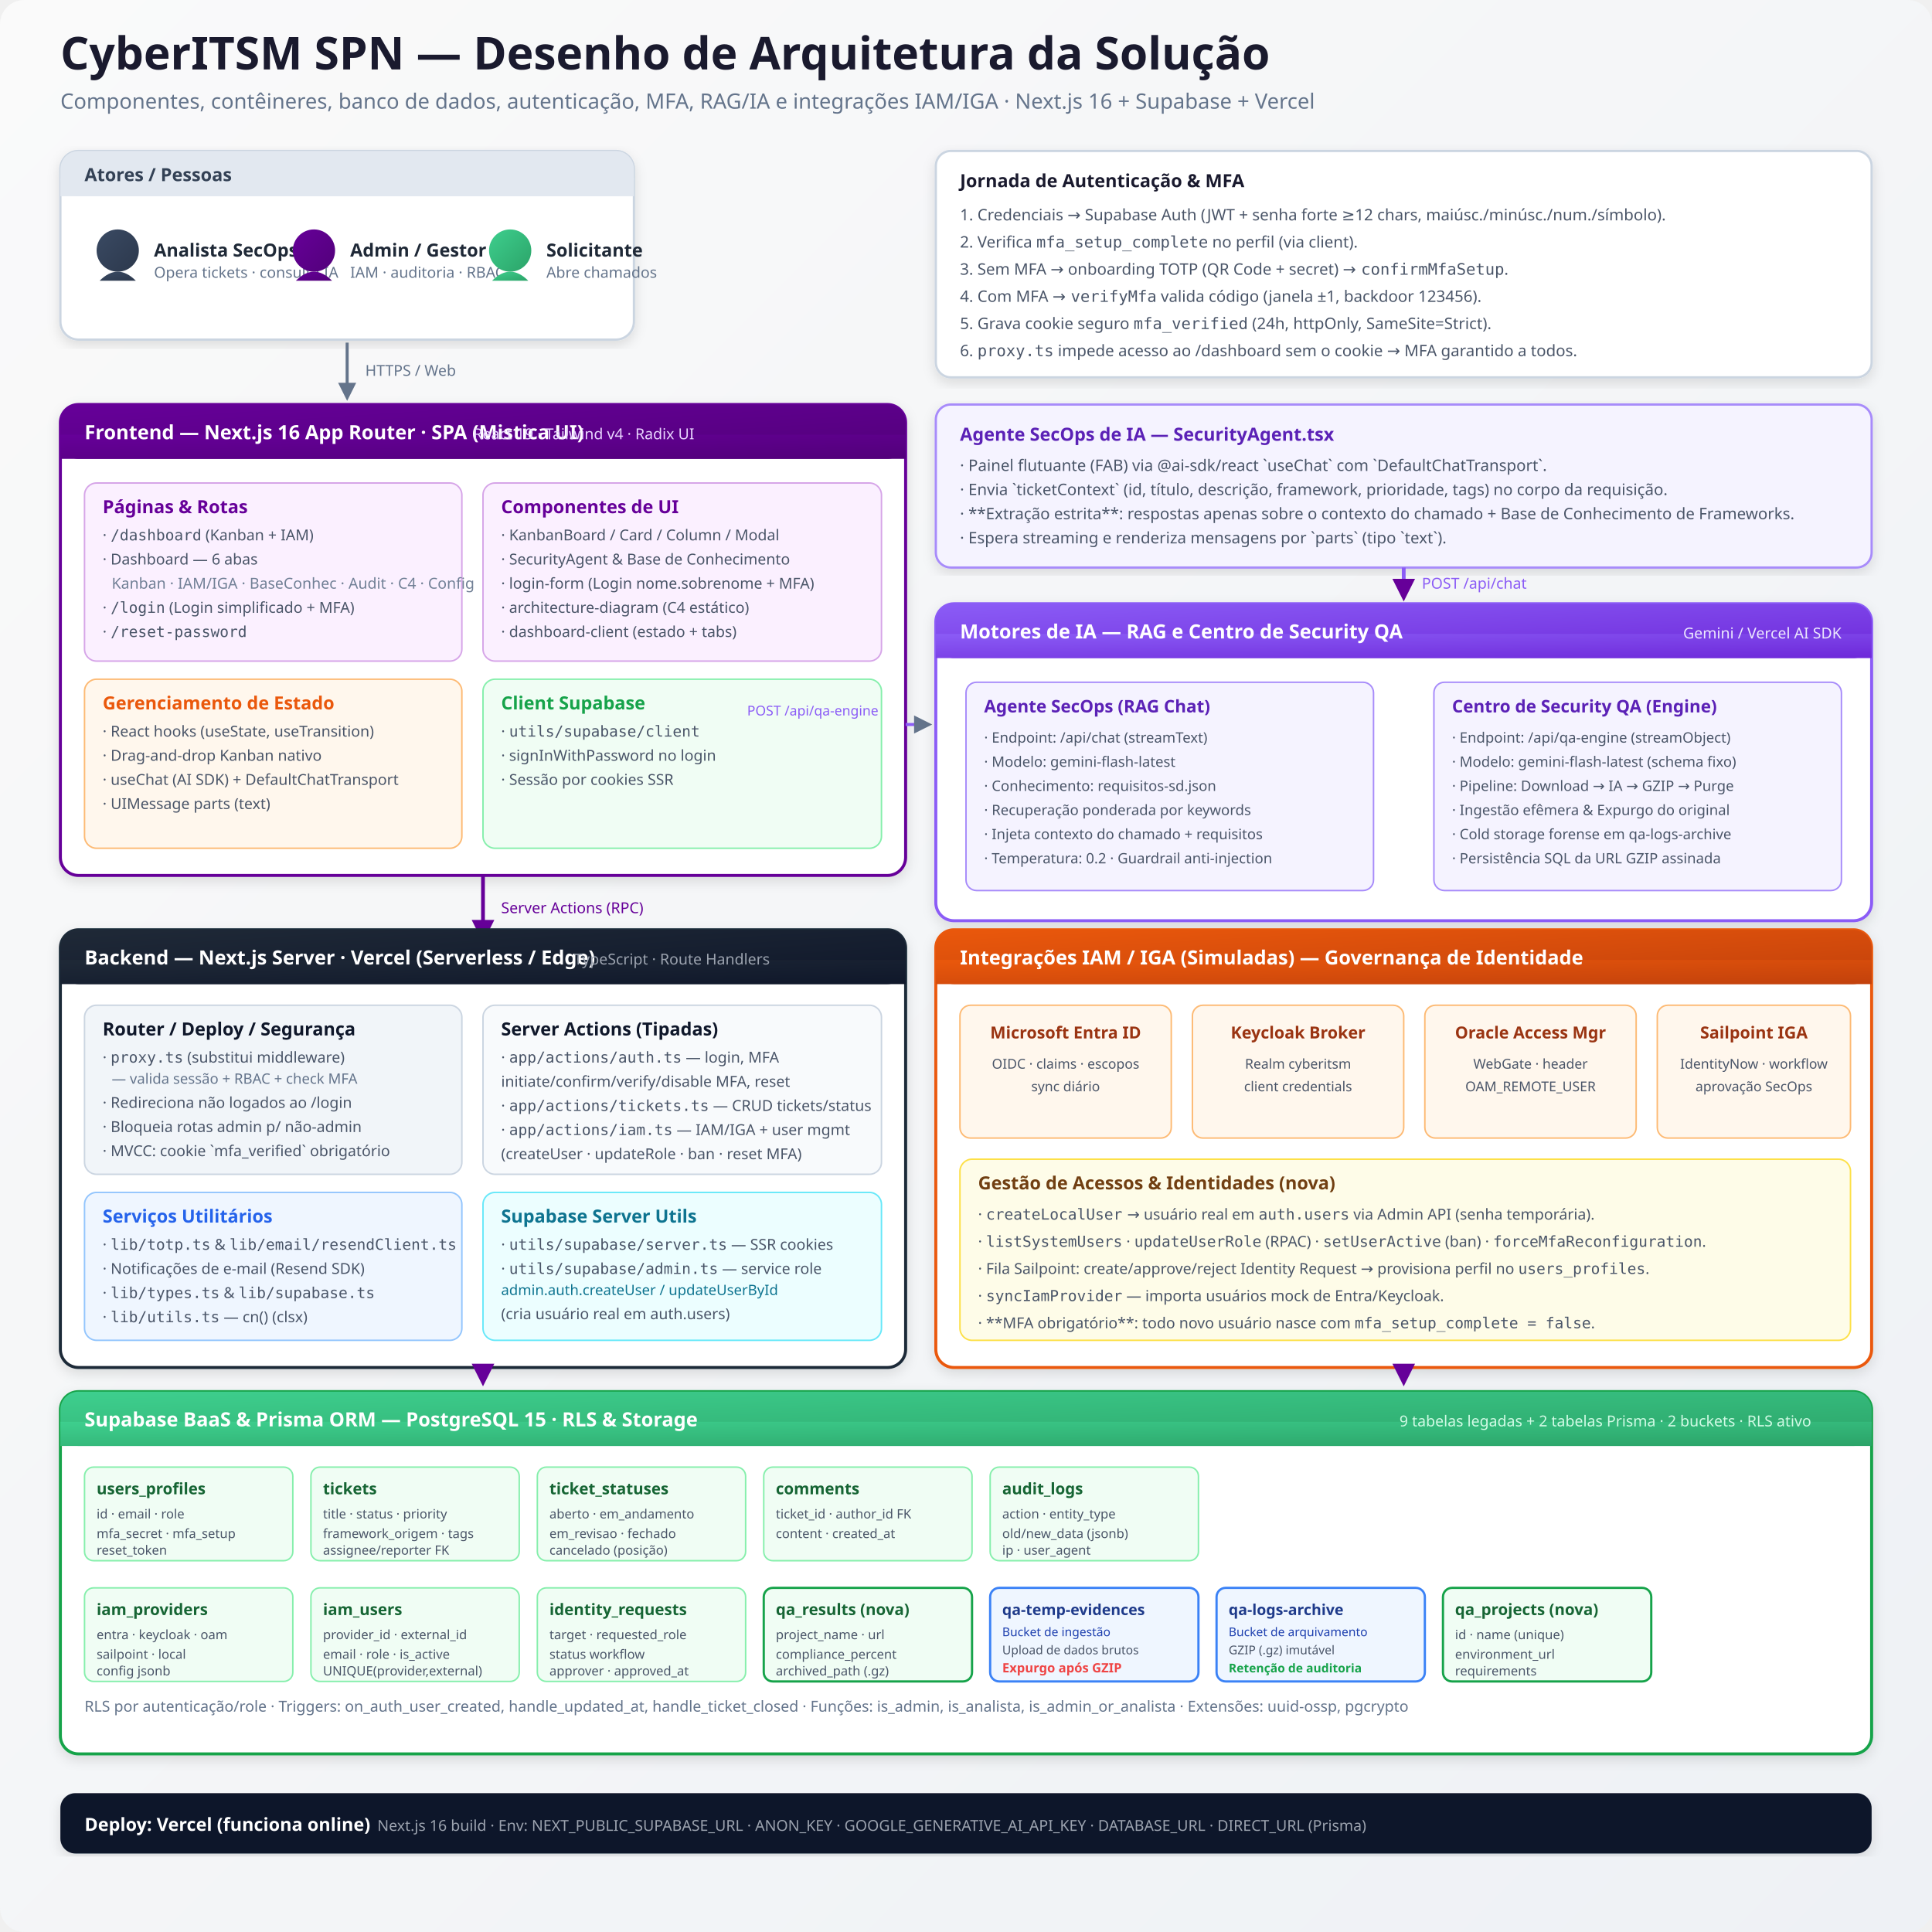
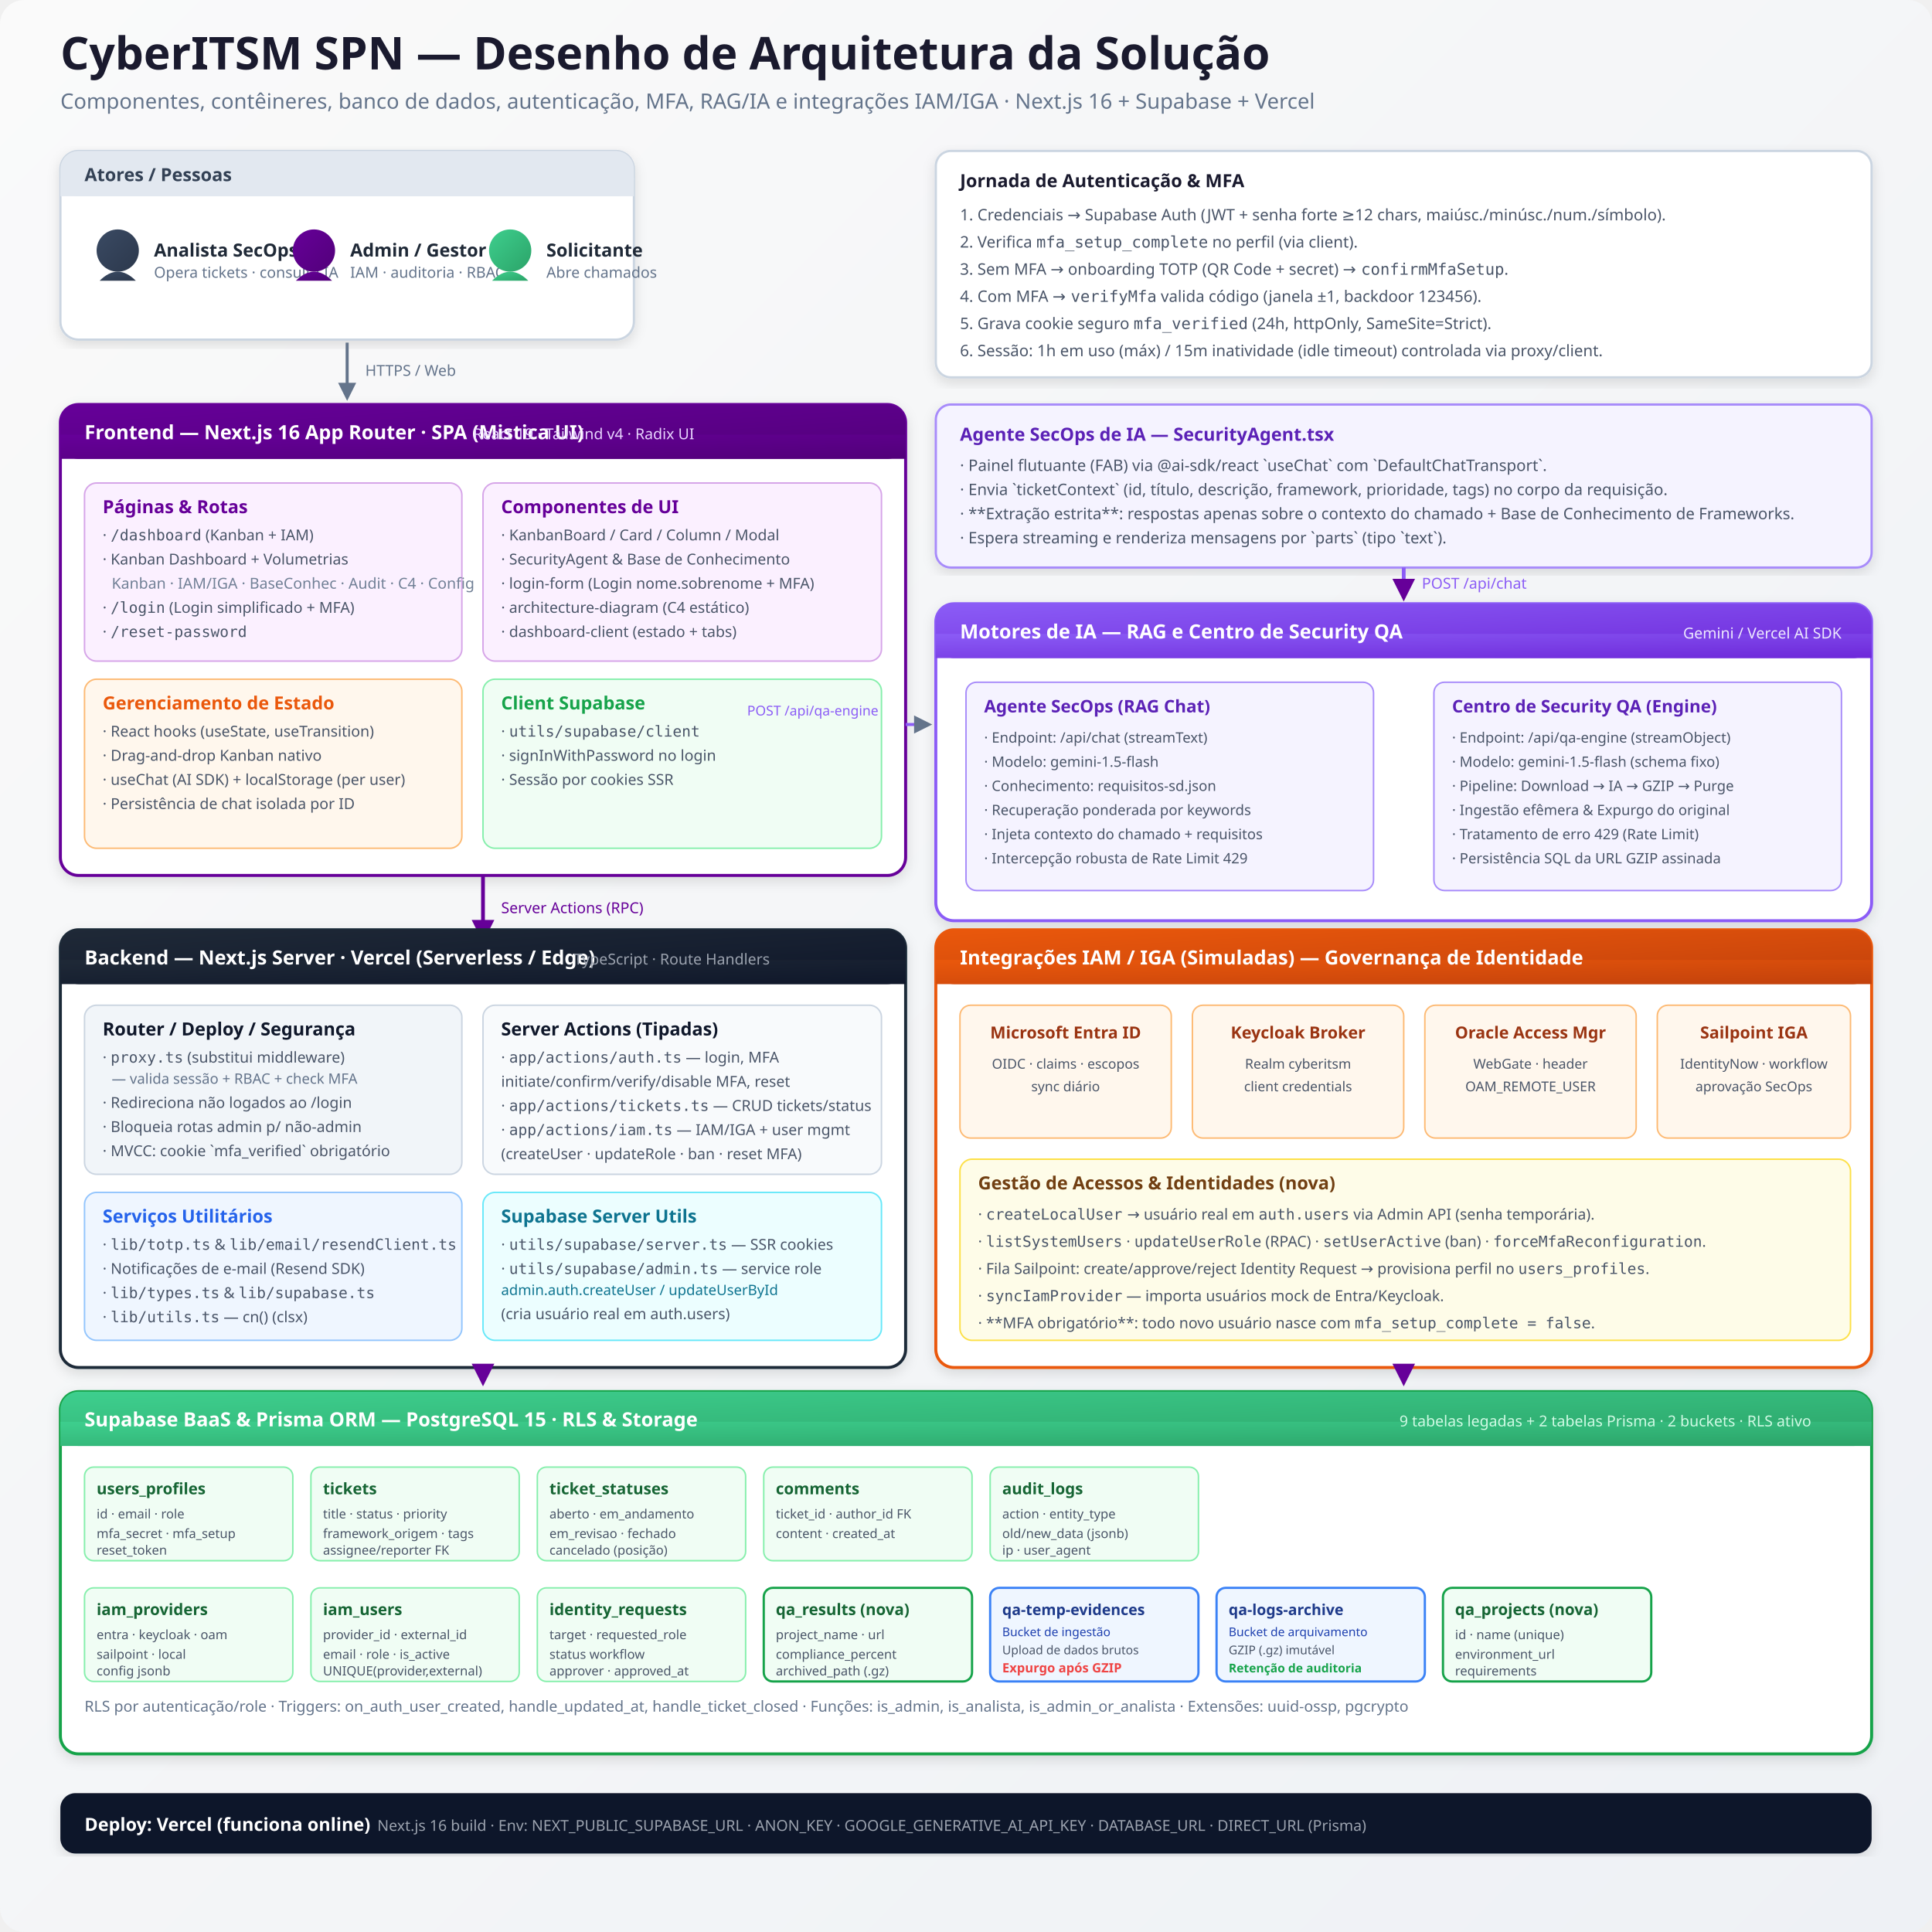
<svg xmlns="http://www.w3.org/2000/svg" viewBox="0 0 1280 1280" width="100%" height="100%">
  <defs>
    <linearGradient id="bg" x1="0%" y1="0%" x2="100%" y2="100%">
      <stop offset="0%" stop-color="#fafafa" />
      <stop offset="100%" stop-color="#eef1f5" />
    </linearGradient>
    <linearGradient id="gUser" x1="0%" y1="0%" x2="100%" y2="100%">
      <stop offset="0%" stop-color="#3a4a63" />
      <stop offset="100%" stop-color="#2c384c" />
    </linearGradient>
    <linearGradient id="gMistica" x1="0%" y1="0%" x2="100%" y2="100%">
      <stop offset="0%" stop-color="#660099" />
      <stop offset="100%" stop-color="#52007a" />
    </linearGradient>
    <linearGradient id="gVercel" x1="0%" y1="0%" x2="100%" y2="100%">
      <stop offset="0%" stop-color="#1f2937" />
      <stop offset="100%" stop-color="#0f172a" />
    </linearGradient>
    <linearGradient id="gGemini" x1="0%" y1="0%" x2="100%" y2="100%">
      <stop offset="0%" stop-color="#8b5cf6" />
      <stop offset="100%" stop-color="#6d28d9" />
    </linearGradient>
    <linearGradient id="gSupabase" x1="0%" y1="0%" x2="100%" y2="100%">
      <stop offset="0%" stop-color="#3ecf8e" />
      <stop offset="100%" stop-color="#2ba368" />
    </linearGradient>
    <linearGradient id="gIam" x1="0%" y1="0%" x2="100%" y2="100%">
      <stop offset="0%" stop-color="#ea580c" />
      <stop offset="100%" stop-color="#c2410c" />
    </linearGradient>
    <marker id="arrow" viewBox="0 0 10 10" refX="7" refY="5" markerWidth="6" markerHeight="6" orient="auto">
      <path d="M 0 0 L 10 5 L 0 10 z" fill="#64748b" />
    </marker>
    <marker id="arrowPri" viewBox="0 0 10 10" refX="7" refY="5" markerWidth="6" markerHeight="6" orient="auto">
      <path d="M 0 0 L 10 5 L 0 10 z" fill="#660099" />
    </marker>
    <filter id="shadow" x="-5%" y="-5%" width="110%" height="110%">
      <feDropShadow dx="0" dy="3" stdDeviation="4" flood-color="#000" flood-opacity="0.12" />
    </filter>
  </defs>
  <rect width="1280" height="1280" fill="url(#bg)" rx="16" />
  <text x="40" y="46" font-family="'Outfit','Segoe UI',sans-serif" font-size="30" font-weight="bold" fill="#1a1a2e">CyberITSM SPN — Desenho de Arquitetura da Solução</text>
  <text x="40" y="72" font-family="'Outfit','Segoe UI',sans-serif" font-size="14" fill="#64748b">Componentes, contêineres, banco de dados, autenticação, MFA, RAG/IA e integrações IAM/IGA · Next.js 16 + Supabase + Vercel</text>
  <g transform="translate(40,100)">
    <rect width="380" height="125" rx="12" fill="#ffffff" stroke="#cbd5e1" stroke-width="1.5" filter="url(#shadow)" />
    <rect x="0" y="0" width="380" height="30" rx="12" fill="#e2e8f0" />
    <rect x="0" y="18" width="380" height="12" fill="#e2e8f0" />
    <text x="16" y="20" font-family="'Outfit',sans-serif" font-size="12" font-weight="bold" fill="#334155">Atores / Pessoas</text>
    <g transform="translate(20,48)">
      <circle cx="18" cy="18" r="14" fill="url(#gUser)" />
      <path d="M 6 38 Q 18 26 30 38 Z" fill="url(#gUser)" />
      <text x="42" y="22" font-family="'Outfit',sans-serif" font-size="12" font-weight="bold" fill="#1f2937">Analista SecOps</text>
      <text x="42" y="36" font-family="'Outfit',sans-serif" font-size="10" fill="#64748b">Opera tickets · consulta IA</text>
    </g>
    <g transform="translate(150,48)">
      <circle cx="18" cy="18" r="14" fill="url(#gMistica)" />
      <path d="M 6 38 Q 18 26 30 38 Z" fill="url(#gMistica)" />
      <text x="42" y="22" font-family="'Outfit',sans-serif" font-size="12" font-weight="bold" fill="#1f2937">Admin / Gestor</text>
      <text x="42" y="36" font-family="'Outfit',sans-serif" font-size="10" fill="#64748b">IAM · auditoria · RBAC</text>
    </g>
    <g transform="translate(280,48)">
      <circle cx="18" cy="18" r="14" fill="url(#gSupabase)" />
      <path d="M 6 38 Q 18 26 30 38 Z" fill="url(#gSupabase)" />
      <text x="42" y="22" font-family="'Outfit',sans-serif" font-size="12" font-weight="bold" fill="#1f2937">Solicitante</text>
      <text x="42" y="36" font-family="'Outfit',sans-serif" font-size="10" fill="#64748b">Abre chamados</text>
    </g>
  </g>
  <line x1="230" y1="227" x2="230" y2="262" stroke="#64748b" stroke-width="2" marker-end="url(#arrow)" />
  <text x="242" y="249" font-family="'Outfit',sans-serif" font-size="10" fill="#64748b">HTTPS / Web</text>
  <g transform="translate(40,268)">
    <rect width="560" height="312" rx="12" fill="#ffffff" stroke="#660099" stroke-width="2" filter="url(#shadow)" />
    <rect width="560" height="36" rx="12" fill="url(#gMistica)" />
    <rect y="20" width="560" height="16" fill="url(#gMistica)" />
    <text x="16" y="23" font-family="'Outfit',sans-serif" font-size="13" font-weight="bold" fill="#ffffff">Frontend — Next.js 16 App Router · SPA (Mistica UI)</text>
    <text x="420" y="23" font-family="'Outfit',sans-serif" font-size="10" fill="#e9d5ff" text-anchor="end">React 19 · Tailwind v4 · Radix UI</text>
    <g transform="translate(16,52)">
      <rect width="250" height="118" rx="8" fill="#fbf0ff" stroke="#d6a5e8" />
      <text x="12" y="20" font-family="'Outfit',sans-serif" font-size="12" font-weight="bold" fill="#660099">Páginas &amp; Rotas</text>
      <text x="12" y="38" font-family="'Outfit',sans-serif" font-size="10" fill="#4a5568">· <tspan font-family="Consolas,monospace">/dashboard</tspan> (Kanban + IAM)</text>
-       <text x="12" y="54" font-family="'Outfit',sans-serif" font-size="10" fill="#4a5568">· Dashboard — 6 abas</text>
+       <text x="12" y="54" font-family="'Outfit',sans-serif" font-size="10" fill="#4a5568">· Kanban Dashboard + Volumetrias</text>
      <text x="18" y="70" font-family="'Outfit',sans-serif" font-size="10" fill="#718096">Kanban · IAM/IGA · BaseConhec · Audit · C4 · Config</text>
      <text x="12" y="86" font-family="'Outfit',sans-serif" font-size="10" fill="#4a5568">· <tspan font-family="Consolas,monospace">/login</tspan> (Login simplificado + MFA)</text>
      <text x="12" y="102" font-family="'Outfit',sans-serif" font-size="10" fill="#4a5568">· <tspan font-family="Consolas,monospace">/reset-password</tspan>
      </text>
    </g>
    <g transform="translate(280,52)">
      <rect width="264" height="118" rx="8" fill="#fbf0ff" stroke="#d6a5e8" />
      <text x="12" y="20" font-family="'Outfit',sans-serif" font-size="12" font-weight="bold" fill="#660099">Componentes de UI</text>
      <text x="12" y="38" font-family="'Outfit',sans-serif" font-size="10" fill="#4a5568">· KanbanBoard / Card / Column / Modal</text>
      <text x="12" y="54" font-family="'Outfit',sans-serif" font-size="10" fill="#4a5568">· SecurityAgent &amp; Base de Conhecimento</text>
      <text x="12" y="70" font-family="'Outfit',sans-serif" font-size="10" fill="#4a5568">· login-form (Login nome.sobrenome + MFA)</text>
      <text x="12" y="86" font-family="'Outfit',sans-serif" font-size="10" fill="#4a5568">· architecture-diagram (C4 estático)</text>
      <text x="12" y="102" font-family="'Outfit',sans-serif" font-size="10" fill="#4a5568">· dashboard-client (estado + tabs)</text>
    </g>
    <g transform="translate(16,182)">
      <rect width="250" height="112" rx="8" fill="#fff7ed" stroke="#fdba74" />
      <text x="12" y="20" font-family="'Outfit',sans-serif" font-size="12" font-weight="bold" fill="#ea580c">Gerenciamento de Estado</text>
      <text x="12" y="38" font-family="'Outfit',sans-serif" font-size="10" fill="#4a5568">· React hooks (useState, useTransition)</text>
      <text x="12" y="54" font-family="'Outfit',sans-serif" font-size="10" fill="#4a5568">· Drag-and-drop Kanban nativo</text>
-       <text x="12" y="70" font-family="'Outfit',sans-serif" font-size="10" fill="#4a5568">· useChat (AI SDK) + DefaultChatTransport</text>
-       <text x="12" y="86" font-family="'Outfit',sans-serif" font-size="10" fill="#4a5568">· UIMessage parts (text)</text>
+       <text x="12" y="70" font-family="'Outfit',sans-serif" font-size="10" fill="#4a5568">· useChat (AI SDK) + localStorage (per user)</text>
+       <text x="12" y="86" font-family="'Outfit',sans-serif" font-size="10" fill="#4a5568">· Persistência de chat isolada por ID</text>
    </g>
    <g transform="translate(280,182)">
      <rect width="264" height="112" rx="8" fill="#f0fdf4" stroke="#86efac" />
      <text x="12" y="20" font-family="'Outfit',sans-serif" font-size="12" font-weight="bold" fill="#16a34a">Client Supabase</text>
      <text x="12" y="38" font-family="'Outfit',sans-serif" font-size="10" fill="#4a5568">· <tspan font-family="Consolas,monospace">utils/supabase/client</tspan>
      </text>
      <text x="12" y="54" font-family="'Outfit',sans-serif" font-size="10" fill="#4a5568">· signInWithPassword no login</text>
      <text x="12" y="70" font-family="'Outfit',sans-serif" font-size="10" fill="#4a5568">· Sessão por cookies SSR</text>
    </g>
  </g>
  <g transform="translate(620,100)">
    <rect width="620" height="150" rx="10" fill="#ffffff" stroke="#cbd5e1" stroke-width="1.5" filter="url(#shadow)" />
    <text x="16" y="24" font-family="'Outfit',sans-serif" font-size="12" font-weight="bold" fill="#1a1a2e">Jornada de Autenticação &amp; MFA</text>
    <text x="16" y="46" font-family="'Outfit',sans-serif" font-size="10.5" fill="#4a5568">1. Credenciais → Supabase Auth (JWT + senha forte ≥12 chars, maiúsc./minúsc./num./símbolo).</text>
    <text x="16" y="64" font-family="'Outfit',sans-serif" font-size="10.5" fill="#4a5568">2. Verifica <tspan font-family="Consolas,monospace">mfa_setup_complete</tspan> no perfil (via client).</text>
    <text x="16" y="82" font-family="'Outfit',sans-serif" font-size="10.5" fill="#4a5568">3. Sem MFA → onboarding TOTP (QR Code + secret) → <tspan font-family="Consolas,monospace">confirmMfaSetup</tspan>.</text>
    <text x="16" y="100" font-family="'Outfit',sans-serif" font-size="10.5" fill="#4a5568">4. Com MFA → <tspan font-family="Consolas,monospace">verifyMfa</tspan> valida código (janela ±1, backdoor 123456).</text>
    <text x="16" y="118" font-family="'Outfit',sans-serif" font-size="10.5" fill="#4a5568">5. Grava cookie seguro <tspan font-family="Consolas,monospace">mfa_verified</tspan> (24h, httpOnly, SameSite=Strict).</text>
-     <text x="16" y="136" font-family="'Outfit',sans-serif" font-size="10.5" fill="#4a5568">6. <tspan font-family="Consolas,monospace">proxy.ts</tspan> impede acesso ao /dashboard sem o cookie → MFA garantido a todos.</text>
+     <text x="16" y="136" font-family="'Outfit',sans-serif" font-size="10.5" fill="#4a5568">6. Sessão: 1h em uso (máx) / 15m inatividade (idle timeout) controlada via proxy/client.</text>
  </g>
  <g transform="translate(620,268)">
    <rect width="620" height="108" rx="10" fill="#f5f3ff" stroke="#a78bfa" stroke-width="1.5" filter="url(#shadow)" />
    <text x="16" y="24" font-family="'Outfit',sans-serif" font-size="12" font-weight="bold" fill="#5b21b6">Agente SecOps de IA — SecurityAgent.tsx</text>
    <text x="16" y="44" font-family="'Outfit',sans-serif" font-size="10.5" fill="#4a5568">· Painel flutuante (FAB) via @ai-sdk/react `useChat` com `DefaultChatTransport`.</text>
    <text x="16" y="60" font-family="'Outfit',sans-serif" font-size="10.5" fill="#4a5568">· Envia `ticketContext` (id, título, descrição, framework, prioridade, tags) no corpo da requisição.</text>
    <text x="16" y="76" font-family="'Outfit',sans-serif" font-size="10.5" fill="#4a5568">· **Extração estrita**: respostas apenas sobre o contexto do chamado + Base de Conhecimento de Frameworks.</text>
    <text x="16" y="92" font-family="'Outfit',sans-serif" font-size="10.5" fill="#4a5568">· Espera streaming e renderiza mensagens por `parts` (tipo `text`).</text>
  </g>
  <line x1="930" y1="376" x2="930" y2="394" stroke="#8b5cf6" stroke-width="2.5" marker-end="url(#arrowPri)" />
  <text x="942" y="390" font-family="'Outfit',sans-serif" font-size="10" fill="#8b5cf6">POST /api/chat</text>
  <line x1="600" y1="480" x2="614" y2="480" stroke="#8b5cf6" stroke-width="2" marker-end="url(#arrow)" />
  <text x="495" y="474" font-family="'Outfit',sans-serif" font-size="9" fill="#8b5cf6">POST /api/qa-engine</text>
  <g transform="translate(620,400)">
    <rect width="620" height="210" rx="12" fill="#ffffff" stroke="#8b5cf6" stroke-width="2" filter="url(#shadow)" />
    <rect width="620" height="36" rx="12" fill="url(#gGemini)" />
    <rect y="20" width="620" height="16" fill="url(#gGemini)" />
    <text x="16" y="23" font-family="'Outfit',sans-serif" font-size="13" font-weight="bold" fill="#ffffff">Motores de IA — RAG e Centro de Security QA</text>
    <text x="600" y="23" font-family="'Outfit',sans-serif" font-size="10" fill="#ede9fe" text-anchor="end">Gemini / Vercel AI SDK</text>
    <g transform="translate(20,52)">
      <rect width="270" height="138" rx="7" fill="#f5f3ff" stroke="#a78bfa" />
      <text x="12" y="20" font-family="'Outfit',sans-serif" font-size="11.5" font-weight="bold" fill="#5b21b6">Agente SecOps (RAG Chat)</text>
      <text x="12" y="40" font-family="'Outfit',sans-serif" font-size="9.5" fill="#4a5568">· Endpoint: /api/chat (streamText)</text>
-       <text x="12" y="56" font-family="'Outfit',sans-serif" font-size="9.5" fill="#4a5568">· Modelo: gemini-flash-latest</text>
+       <text x="12" y="56" font-family="'Outfit',sans-serif" font-size="9.5" fill="#4a5568">· Modelo: gemini-1.5-flash</text>
      <text x="12" y="72" font-family="'Outfit',sans-serif" font-size="9.5" fill="#4a5568">· Conhecimento: requisitos-sd.json</text>
      <text x="12" y="88" font-family="'Outfit',sans-serif" font-size="9.5" fill="#4a5568">· Recuperação ponderada por keywords</text>
      <text x="12" y="104" font-family="'Outfit',sans-serif" font-size="9.5" fill="#4a5568">· Injeta contexto do chamado + requisitos</text>
-       <text x="12" y="120" font-family="'Outfit',sans-serif" font-size="9.5" fill="#4a5568">· Temperatura: 0.2 · Guardrail anti-injection</text>
+       <text x="12" y="120" font-family="'Outfit',sans-serif" font-size="9.5" fill="#4a5568">· Intercepção robusta de Rate Limit 429</text>
    </g>
    <g transform="translate(330,52)">
      <rect width="270" height="138" rx="7" fill="#f5f3ff" stroke="#a78bfa" />
      <text x="12" y="20" font-family="'Outfit',sans-serif" font-size="11.5" font-weight="bold" fill="#5b21b6">Centro de Security QA (Engine)</text>
      <text x="12" y="40" font-family="'Outfit',sans-serif" font-size="9.5" fill="#4a5568">· Endpoint: /api/qa-engine (streamObject)</text>
-       <text x="12" y="56" font-family="'Outfit',sans-serif" font-size="9.5" fill="#4a5568">· Modelo: gemini-flash-latest (schema fixo)</text>
+       <text x="12" y="56" font-family="'Outfit',sans-serif" font-size="9.5" fill="#4a5568">· Modelo: gemini-1.5-flash (schema fixo)</text>
      <text x="12" y="72" font-family="'Outfit',sans-serif" font-size="9.5" fill="#4a5568">· Pipeline: Download → IA → GZIP → Purge</text>
      <text x="12" y="88" font-family="'Outfit',sans-serif" font-size="9.5" fill="#4a5568">· Ingestão efêmera &amp; Expurgo do original</text>
-       <text x="12" y="104" font-family="'Outfit',sans-serif" font-size="9.5" fill="#4a5568">· Cold storage forense em qa-logs-archive</text>
+       <text x="12" y="104" font-family="'Outfit',sans-serif" font-size="9.5" fill="#4a5568">· Tratamento de erro 429 (Rate Limit)</text>
      <text x="12" y="120" font-family="'Outfit',sans-serif" font-size="9.5" fill="#4a5568">· Persistência SQL da URL GZIP assinada</text>
    </g>
  </g>
  <line x1="320" y1="580" x2="320" y2="620" stroke="#660099" stroke-width="2.5" marker-end="url(#arrowPri)" />
  <text x="332" y="605" font-family="'Outfit',sans-serif" font-size="10" fill="#660099">Server Actions (RPC)</text>
  <g transform="translate(40,616)">
    <rect width="560" height="290" rx="12" fill="#ffffff" stroke="#1f2937" stroke-width="2" filter="url(#shadow)" />
    <rect width="560" height="36" rx="12" fill="url(#gVercel)" />
    <rect y="20" width="560" height="16" fill="url(#gVercel)" />
    <text x="16" y="23" font-family="'Outfit',sans-serif" font-size="13" font-weight="bold" fill="#ffffff">Backend — Next.js Server · Vercel (Serverless / Edge)</text>
    <text x="470" y="23" font-family="'Outfit',sans-serif" font-size="10" fill="#9ca3af" text-anchor="end">TypeScript · Route Handlers</text>
    <g transform="translate(16,50)">
      <rect width="250" height="112" rx="8" fill="#f1f5f9" stroke="#cbd5e1" />
      <text x="12" y="20" font-family="'Outfit',sans-serif" font-size="12" font-weight="bold" fill="#0f172a">Router / Deploy / Segurança</text>
      <text x="12" y="38" font-family="'Outfit',sans-serif" font-size="10" fill="#4a5568">· <tspan font-family="Consolas,monospace">proxy.ts</tspan> (substitui middleware)</text>
      <text x="18" y="52" font-family="'Outfit',sans-serif" font-size="9.5" fill="#64748b">— valida sessão + RBAC + check MFA</text>
      <text x="12" y="68" font-family="'Outfit',sans-serif" font-size="10" fill="#4a5568">· Redireciona não logados ao /login</text>
      <text x="12" y="84" font-family="'Outfit',sans-serif" font-size="10" fill="#4a5568">· Bloqueia rotas admin p/ não-admin</text>
      <text x="12" y="100" font-family="'Outfit',sans-serif" font-size="10" fill="#4a5568">· MVCC: cookie `mfa_verified` obrigatório</text>
    </g>
    <g transform="translate(280,50)">
      <rect width="264" height="112" rx="8" fill="#f8fafc" stroke="#cbd5e1" />
      <text x="12" y="20" font-family="'Outfit',sans-serif" font-size="12" font-weight="bold" fill="#0f172a">Server Actions (Tipadas)</text>
      <text x="12" y="38" font-family="'Outfit',sans-serif" font-size="10" fill="#4a5568">· <tspan font-family="Consolas,monospace">app/actions/auth.ts</tspan> — login, MFA</text>
      <text x="12" y="54" font-family="'Outfit',sans-serif" font-size="10" fill="#4a5568">  initiate/confirm/verify/disable MFA, reset</text>
      <text x="12" y="70" font-family="'Outfit',sans-serif" font-size="10" fill="#4a5568">· <tspan font-family="Consolas,monospace">app/actions/tickets.ts</tspan> — CRUD tickets/status</text>
      <text x="12" y="86" font-family="'Outfit',sans-serif" font-size="10" fill="#4a5568">· <tspan font-family="Consolas,monospace">app/actions/iam.ts</tspan> — IAM/IGA + user mgmt</text>
      <text x="12" y="102" font-family="'Outfit',sans-serif" font-size="10" fill="#4a5568">  (createUser · updateRole · ban · reset MFA)</text>
    </g>
    <g transform="translate(16,174)">
      <rect width="250" height="98" rx="8" fill="#eff6ff" stroke="#93c5fd" />
      <text x="12" y="20" font-family="'Outfit',sans-serif" font-size="12" font-weight="bold" fill="#2563eb">Serviços Utilitários</text>
      <text x="12" y="38" font-family="'Outfit',sans-serif" font-size="10" fill="#4a5568">· <tspan font-family="Consolas,monospace">lib/totp.ts</tspan> &amp; <tspan font-family="Consolas,monospace">lib/email/resendClient.ts</tspan>
      </text>
      <text x="12" y="54" font-family="'Outfit',sans-serif" font-size="10" fill="#4a5568">· Notificações de e-mail (Resend SDK)</text>
      <text x="12" y="70" font-family="'Outfit',sans-serif" font-size="10" fill="#4a5568">· <tspan font-family="Consolas,monospace">lib/types.ts</tspan> &amp; <tspan font-family="Consolas,monospace">lib/supabase.ts</tspan>
      </text>
      <text x="12" y="86" font-family="'Outfit',sans-serif" font-size="10" fill="#4a5568">· <tspan font-family="Consolas,monospace">lib/utils.ts</tspan> — cn() (clsx)</text>
    </g>
    <g transform="translate(280,174)">
      <rect width="264" height="98" rx="8" fill="#ecfeff" stroke="#67e8f9" />
      <text x="12" y="20" font-family="'Outfit',sans-serif" font-size="12" font-weight="bold" fill="#0e7490">Supabase Server Utils</text>
      <text x="12" y="38" font-family="'Outfit',sans-serif" font-size="10" fill="#4a5568">· <tspan font-family="Consolas,monospace">utils/supabase/server.ts</tspan> — SSR cookies</text>
      <text x="12" y="54" font-family="'Outfit',sans-serif" font-size="10" fill="#4a5568">· <tspan font-family="Consolas,monospace">utils/supabase/admin.ts</tspan> — service role</text>
      <text x="12" y="68" font-family="'Outfit',sans-serif" font-size="9.5" fill="#0e7490">  admin.auth.createUser / updateUserById</text>
      <text x="12" y="84" font-family="'Outfit',sans-serif" font-size="10" fill="#4a5568">  (cria usuário real em auth.users)</text>
    </g>
  </g>
  <g transform="translate(620,616)">
    <rect width="620" height="290" rx="12" fill="#ffffff" stroke="#ea580c" stroke-width="2" filter="url(#shadow)" />
    <rect width="620" height="36" rx="12" fill="url(#gIam)" />
    <rect y="20" width="620" height="16" fill="url(#gIam)" />
    <text x="16" y="23" font-family="'Outfit',sans-serif" font-size="13" font-weight="bold" fill="#ffffff">Integrações IAM / IGA (Simuladas) — Governança de Identidade</text>
    <g transform="translate(16,50)">
      <rect width="140" height="88" rx="7" fill="#fff7ed" stroke="#fdba74" />
      <text x="70" y="22" font-family="'Outfit',sans-serif" font-size="11" font-weight="bold" fill="#9a3412" text-anchor="middle">Microsoft Entra ID</text>
      <text x="70" y="42" font-family="'Outfit',sans-serif" font-size="9" fill="#4a5568" text-anchor="middle">OIDC · claims · escopos</text>
      <text x="70" y="57" font-family="'Outfit',sans-serif" font-size="9" fill="#4a5568" text-anchor="middle">sync diário</text>
    </g>
    <g transform="translate(170,50)">
      <rect width="140" height="88" rx="7" fill="#fff7ed" stroke="#fdba74" />
      <text x="70" y="22" font-family="'Outfit',sans-serif" font-size="11" font-weight="bold" fill="#9a3412" text-anchor="middle">Keycloak Broker</text>
      <text x="70" y="42" font-family="'Outfit',sans-serif" font-size="9" fill="#4a5568" text-anchor="middle">Realm cyberitsm</text>
      <text x="70" y="57" font-family="'Outfit',sans-serif" font-size="9" fill="#4a5568" text-anchor="middle">client credentials</text>
    </g>
    <g transform="translate(324,50)">
      <rect width="140" height="88" rx="7" fill="#fff7ed" stroke="#fdba74" />
      <text x="70" y="22" font-family="'Outfit',sans-serif" font-size="11" font-weight="bold" fill="#9a3412" text-anchor="middle">Oracle Access Mgr</text>
      <text x="70" y="42" font-family="'Outfit',sans-serif" font-size="9" fill="#4a5568" text-anchor="middle">WebGate · header</text>
      <text x="70" y="57" font-family="'Outfit',sans-serif" font-size="9" fill="#4a5568" text-anchor="middle">OAM_REMOTE_USER</text>
    </g>
    <g transform="translate(478,50)">
      <rect width="128" height="88" rx="7" fill="#fff7ed" stroke="#fdba74" />
      <text x="64" y="22" font-family="'Outfit',sans-serif" font-size="11" font-weight="bold" fill="#9a3412" text-anchor="middle">Sailpoint IGA</text>
      <text x="64" y="42" font-family="'Outfit',sans-serif" font-size="9" fill="#4a5568" text-anchor="middle">IdentityNow · workflow</text>
      <text x="64" y="57" font-family="'Outfit',sans-serif" font-size="9" fill="#4a5568" text-anchor="middle">aprovação SecOps</text>
    </g>
    <g transform="translate(16,152)">
      <rect width="590" height="120" rx="8" fill="#fefce8" stroke="#fde047" />
      <text x="12" y="20" font-family="'Outfit',sans-serif" font-size="12" font-weight="bold" fill="#713f12">Gestão de Acessos &amp; Identidades (nova)</text>
      <text x="12" y="40" font-family="'Outfit',sans-serif" font-size="10" fill="#4a5568">· <tspan font-family="Consolas,monospace">createLocalUser</tspan> → usuário real em <tspan font-family="Consolas,monospace">auth.users</tspan> via Admin API (senha temporária).</text>
      <text x="12" y="58" font-family="'Outfit',sans-serif" font-size="10" fill="#4a5568">· <tspan font-family="Consolas,monospace">listSystemUsers</tspan> · <tspan font-family="Consolas,monospace">updateUserRole</tspan> (RPAC) · <tspan font-family="Consolas,monospace">setUserActive</tspan> (ban) · <tspan font-family="Consolas,monospace">forceMfaReconfiguration</tspan>.</text>
      <text x="12" y="76" font-family="'Outfit',sans-serif" font-size="10" fill="#4a5568">· Fila Sailpoint: create/approve/reject Identity Request → provisiona perfil no <tspan font-family="Consolas,monospace">users_profiles</tspan>.</text>
      <text x="12" y="94" font-family="'Outfit',sans-serif" font-size="10" fill="#4a5568">· <tspan font-family="Consolas,monospace">syncIamProvider</tspan> — importa usuários mock de Entra/Keycloak.</text>
      <text x="12" y="112" font-family="'Outfit',sans-serif" font-size="10" fill="#4a5568">· **MFA obrigatório**: todo novo usuário nasce com <tspan font-family="Consolas,monospace">mfa_setup_complete = false</tspan>.</text>
    </g>
  </g>
  <line x1="320" y1="906" x2="320" y2="914" stroke="#660099" stroke-width="2.5" marker-end="url(#arrowPri)" />
  <line x1="930" y1="906" x2="930" y2="914" stroke="#ea580c" stroke-width="2.5" marker-end="url(#arrowPri)" />
  <g transform="translate(40,922)">
    <rect width="1200" height="240" rx="12" fill="#ffffff" stroke="#16a34a" stroke-width="2" filter="url(#shadow)" />
    <rect width="1200" height="36" rx="12" fill="url(#gSupabase)" />
    <rect y="20" width="1200" height="16" fill="url(#gSupabase)" />
    <text x="16" y="23" font-family="'Outfit',sans-serif" font-size="13" font-weight="bold" fill="#ffffff">Supabase BaaS &amp; Prisma ORM — PostgreSQL 15 · RLS &amp; Storage</text>
    <text x="1160" y="23" font-family="'Outfit',sans-serif" font-size="10" fill="#d1fae5" text-anchor="end">9 tabelas legadas + 2 tabelas Prisma · 2 buckets · RLS ativo</text>
    <g transform="translate(16,50)">
      <rect width="138" height="62" rx="6" fill="#f0fdf4" stroke="#86efac" />
      <text x="8" y="18" font-family="'Outfit',sans-serif" font-size="10.5" font-weight="bold" fill="#166534">users_profiles</text>
      <text x="8" y="34" font-family="'Outfit',sans-serif" font-size="8.5" fill="#4a5568">id · email · role</text>
      <text x="8" y="47" font-family="'Outfit',sans-serif" font-size="8.5" fill="#4a5568">mfa_secret · mfa_setup</text>
      <text x="8" y="58" font-family="'Outfit',sans-serif" font-size="8.5" fill="#4a5568">reset_token</text>
    </g>
    <g transform="translate(166,50)">
      <rect width="138" height="62" rx="6" fill="#f0fdf4" stroke="#86efac" />
      <text x="8" y="18" font-family="'Outfit',sans-serif" font-size="10.5" font-weight="bold" fill="#166534">tickets</text>
      <text x="8" y="34" font-family="'Outfit',sans-serif" font-size="8.5" fill="#4a5568">title · status · priority</text>
      <text x="8" y="47" font-family="'Outfit',sans-serif" font-size="8.5" fill="#4a5568">framework_origem · tags</text>
      <text x="8" y="58" font-family="'Outfit',sans-serif" font-size="8.5" fill="#4a5568">assignee/reporter FK</text>
    </g>
    <g transform="translate(316,50)">
      <rect width="138" height="62" rx="6" fill="#f0fdf4" stroke="#86efac" />
      <text x="8" y="18" font-family="'Outfit',sans-serif" font-size="10.5" font-weight="bold" fill="#166534">ticket_statuses</text>
      <text x="8" y="34" font-family="'Outfit',sans-serif" font-size="8.5" fill="#4a5568">aberto · em_andamento</text>
      <text x="8" y="47" font-family="'Outfit',sans-serif" font-size="8.5" fill="#4a5568">em_revisao · fechado</text>
      <text x="8" y="58" font-family="'Outfit',sans-serif" font-size="8.5" fill="#4a5568">cancelado (posição)</text>
    </g>
    <g transform="translate(466,50)">
      <rect width="138" height="62" rx="6" fill="#f0fdf4" stroke="#86efac" />
      <text x="8" y="18" font-family="'Outfit',sans-serif" font-size="10.5" font-weight="bold" fill="#166534">comments</text>
      <text x="8" y="34" font-family="'Outfit',sans-serif" font-size="8.5" fill="#4a5568">ticket_id · author_id FK</text>
      <text x="8" y="47" font-family="'Outfit',sans-serif" font-size="8.5" fill="#4a5568">content · created_at</text>
    </g>
    <g transform="translate(616,50)">
      <rect width="138" height="62" rx="6" fill="#f0fdf4" stroke="#86efac" />
      <text x="8" y="18" font-family="'Outfit',sans-serif" font-size="10.5" font-weight="bold" fill="#166534">audit_logs</text>
      <text x="8" y="34" font-family="'Outfit',sans-serif" font-size="8.5" fill="#4a5568">action · entity_type</text>
      <text x="8" y="47" font-family="'Outfit',sans-serif" font-size="8.5" fill="#4a5568">old/new_data (jsonb)</text>
      <text x="8" y="58" font-family="'Outfit',sans-serif" font-size="8.5" fill="#4a5568">ip · user_agent</text>
    </g>
    <g transform="translate(16,130)">
      <rect width="138" height="62" rx="6" fill="#f0fdf4" stroke="#86efac" />
      <text x="8" y="18" font-family="'Outfit',sans-serif" font-size="10.5" font-weight="bold" fill="#166534">iam_providers</text>
      <text x="8" y="34" font-family="'Outfit',sans-serif" font-size="8.5" fill="#4a5568">entra · keycloak · oam</text>
      <text x="8" y="47" font-family="'Outfit',sans-serif" font-size="8.5" fill="#4a5568">sailpoint · local</text>
      <text x="8" y="58" font-family="'Outfit',sans-serif" font-size="8.5" fill="#4a5568">config jsonb</text>
    </g>
    <g transform="translate(166,130)">
      <rect width="138" height="62" rx="6" fill="#f0fdf4" stroke="#86efac" />
      <text x="8" y="18" font-family="'Outfit',sans-serif" font-size="10.5" font-weight="bold" fill="#166534">iam_users</text>
      <text x="8" y="34" font-family="'Outfit',sans-serif" font-size="8.5" fill="#4a5568">provider_id · external_id</text>
      <text x="8" y="47" font-family="'Outfit',sans-serif" font-size="8.5" fill="#4a5568">email · role · is_active</text>
      <text x="8" y="58" font-family="'Outfit',sans-serif" font-size="8.5" fill="#4a5568">UNIQUE(provider,external)</text>
    </g>
    <g transform="translate(316,130)">
      <rect width="138" height="62" rx="6" fill="#f0fdf4" stroke="#86efac" />
      <text x="8" y="18" font-family="'Outfit',sans-serif" font-size="10.5" font-weight="bold" fill="#166534">identity_requests</text>
      <text x="8" y="34" font-family="'Outfit',sans-serif" font-size="8.5" fill="#4a5568">target · requested_role</text>
      <text x="8" y="47" font-family="'Outfit',sans-serif" font-size="8.5" fill="#4a5568">status workflow</text>
      <text x="8" y="58" font-family="'Outfit',sans-serif" font-size="8.5" fill="#4a5568">approver · approved_at</text>
    </g>
    <g transform="translate(466,130)">
      <rect width="138" height="62" rx="6" fill="#f0fdf4" stroke="#16a34a" stroke-width="1.5" />
      <text x="8" y="18" font-family="'Outfit',sans-serif" font-size="10.5" font-weight="bold" fill="#166534">qa_results (nova)</text>
      <text x="8" y="34" font-family="'Outfit',sans-serif" font-size="8.5" fill="#4a5568">project_name · url</text>
      <text x="8" y="47" font-family="'Outfit',sans-serif" font-size="8.5" fill="#4a5568">compliance_percent</text>
      <text x="8" y="58" font-family="'Outfit',sans-serif" font-size="8.5" fill="#4a5568">archived_path (.gz)</text>
    </g>
    <g transform="translate(616,130)">
      <rect width="138" height="62" rx="6" fill="#eff6ff" stroke="#3b82f6" stroke-width="1.5" />
      <text x="8" y="18" font-family="'Outfit',sans-serif" font-size="10" font-weight="bold" fill="#1e3a8a">qa-temp-evidences</text>
      <text x="8" y="32" font-family="'Outfit',sans-serif" font-size="8" fill="#1e40af">Bucket de ingestão</text>
      <text x="8" y="44" font-family="'Outfit',sans-serif" font-size="8" fill="#4a5568">Upload de dados brutos</text>
      <text x="8" y="56" font-family="'Outfit',sans-serif" font-size="8.5" fill="#ef4444" font-weight="bold">Expurgo após GZIP</text>
    </g>
    <g transform="translate(766,130)">
      <rect width="138" height="62" rx="6" fill="#eff6ff" stroke="#3b82f6" stroke-width="1.5" />
      <text x="8" y="18" font-family="'Outfit',sans-serif" font-size="10" font-weight="bold" fill="#1e3a8a">qa-logs-archive</text>
      <text x="8" y="32" font-family="'Outfit',sans-serif" font-size="8" fill="#1e40af">Bucket de arquivamento</text>
      <text x="8" y="44" font-family="'Outfit',sans-serif" font-size="8" fill="#4a5568">GZIP (.gz) imutável</text>
      <text x="8" y="56" font-family="'Outfit',sans-serif" font-size="8" fill="#16a34a" font-weight="bold">Retenção de auditoria</text>
    </g>
    <g transform="translate(916,130)">
      <rect width="138" height="62" rx="6" fill="#f0fdf4" stroke="#16a34a" stroke-width="1.5" />
      <text x="8" y="18" font-family="'Outfit',sans-serif" font-size="10.5" font-weight="bold" fill="#166534">qa_projects (nova)</text>
      <text x="8" y="34" font-family="'Outfit',sans-serif" font-size="8.5" fill="#4a5568">id · name (unique)</text>
      <text x="8" y="47" font-family="'Outfit',sans-serif" font-size="8.5" fill="#4a5568">environment_url</text>
      <text x="8" y="58" font-family="'Outfit',sans-serif" font-size="8.5" fill="#4a5568">requirements</text>
    </g>
    <text x="16" y="212" font-family="'Outfit',sans-serif" font-size="10" fill="#64748b">
    RLS por autenticação/role · Triggers: on_auth_user_created, handle_updated_at, handle_ticket_closed · Funções: is_admin, is_analista, is_admin_or_analista · Extensões: uuid-ossp, pgcrypto
    </text>
  </g>
  <g transform="translate(40,1188)">
    <rect width="1200" height="40" rx="10" fill="#0f172a" filter="url(#shadow)" />
    <text x="16" y="25" font-family="'Outfit',sans-serif" font-size="12" font-weight="bold" fill="#ffffff">Deploy: Vercel (funciona online)</text>
    <text x="210" y="25" font-family="'Outfit',sans-serif" font-size="10" fill="#9ca3af">Next.js 16 build · Env: NEXT_PUBLIC_SUPABASE_URL · ANON_KEY · GOOGLE_GENERATIVE_AI_API_KEY · DATABASE_URL · DIRECT_URL (Prisma)</text>
  </g>
</svg>
